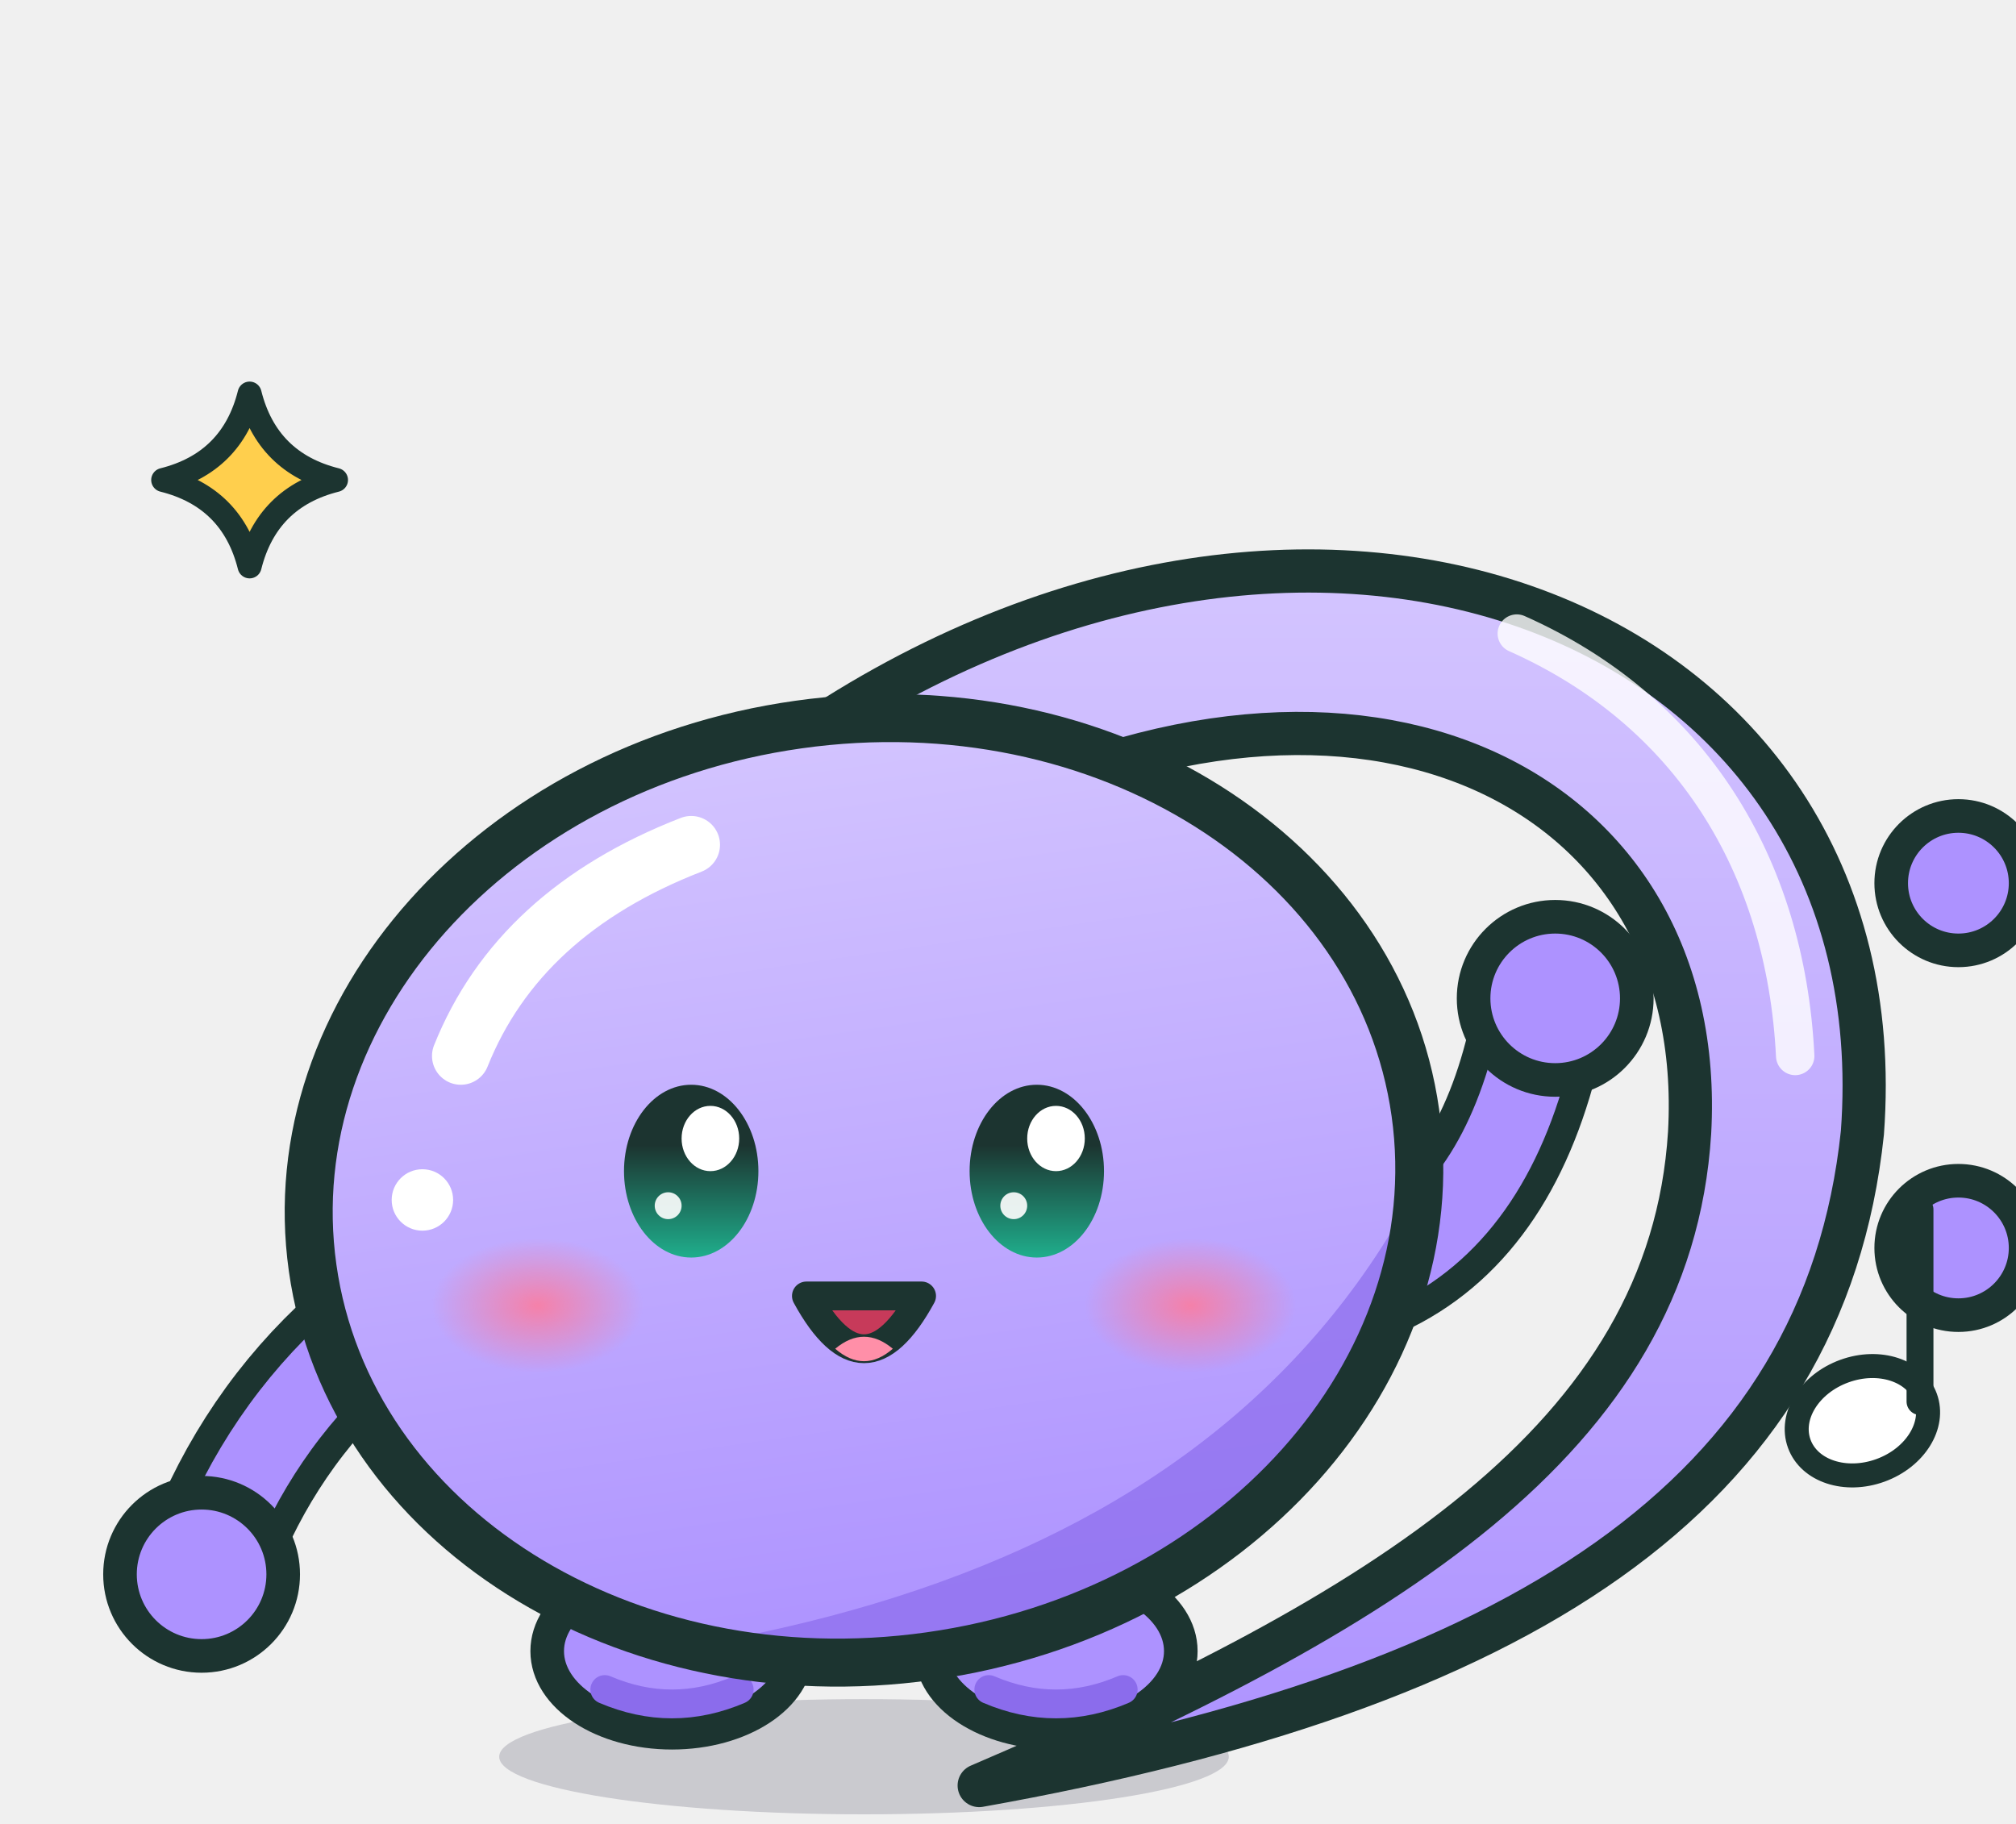
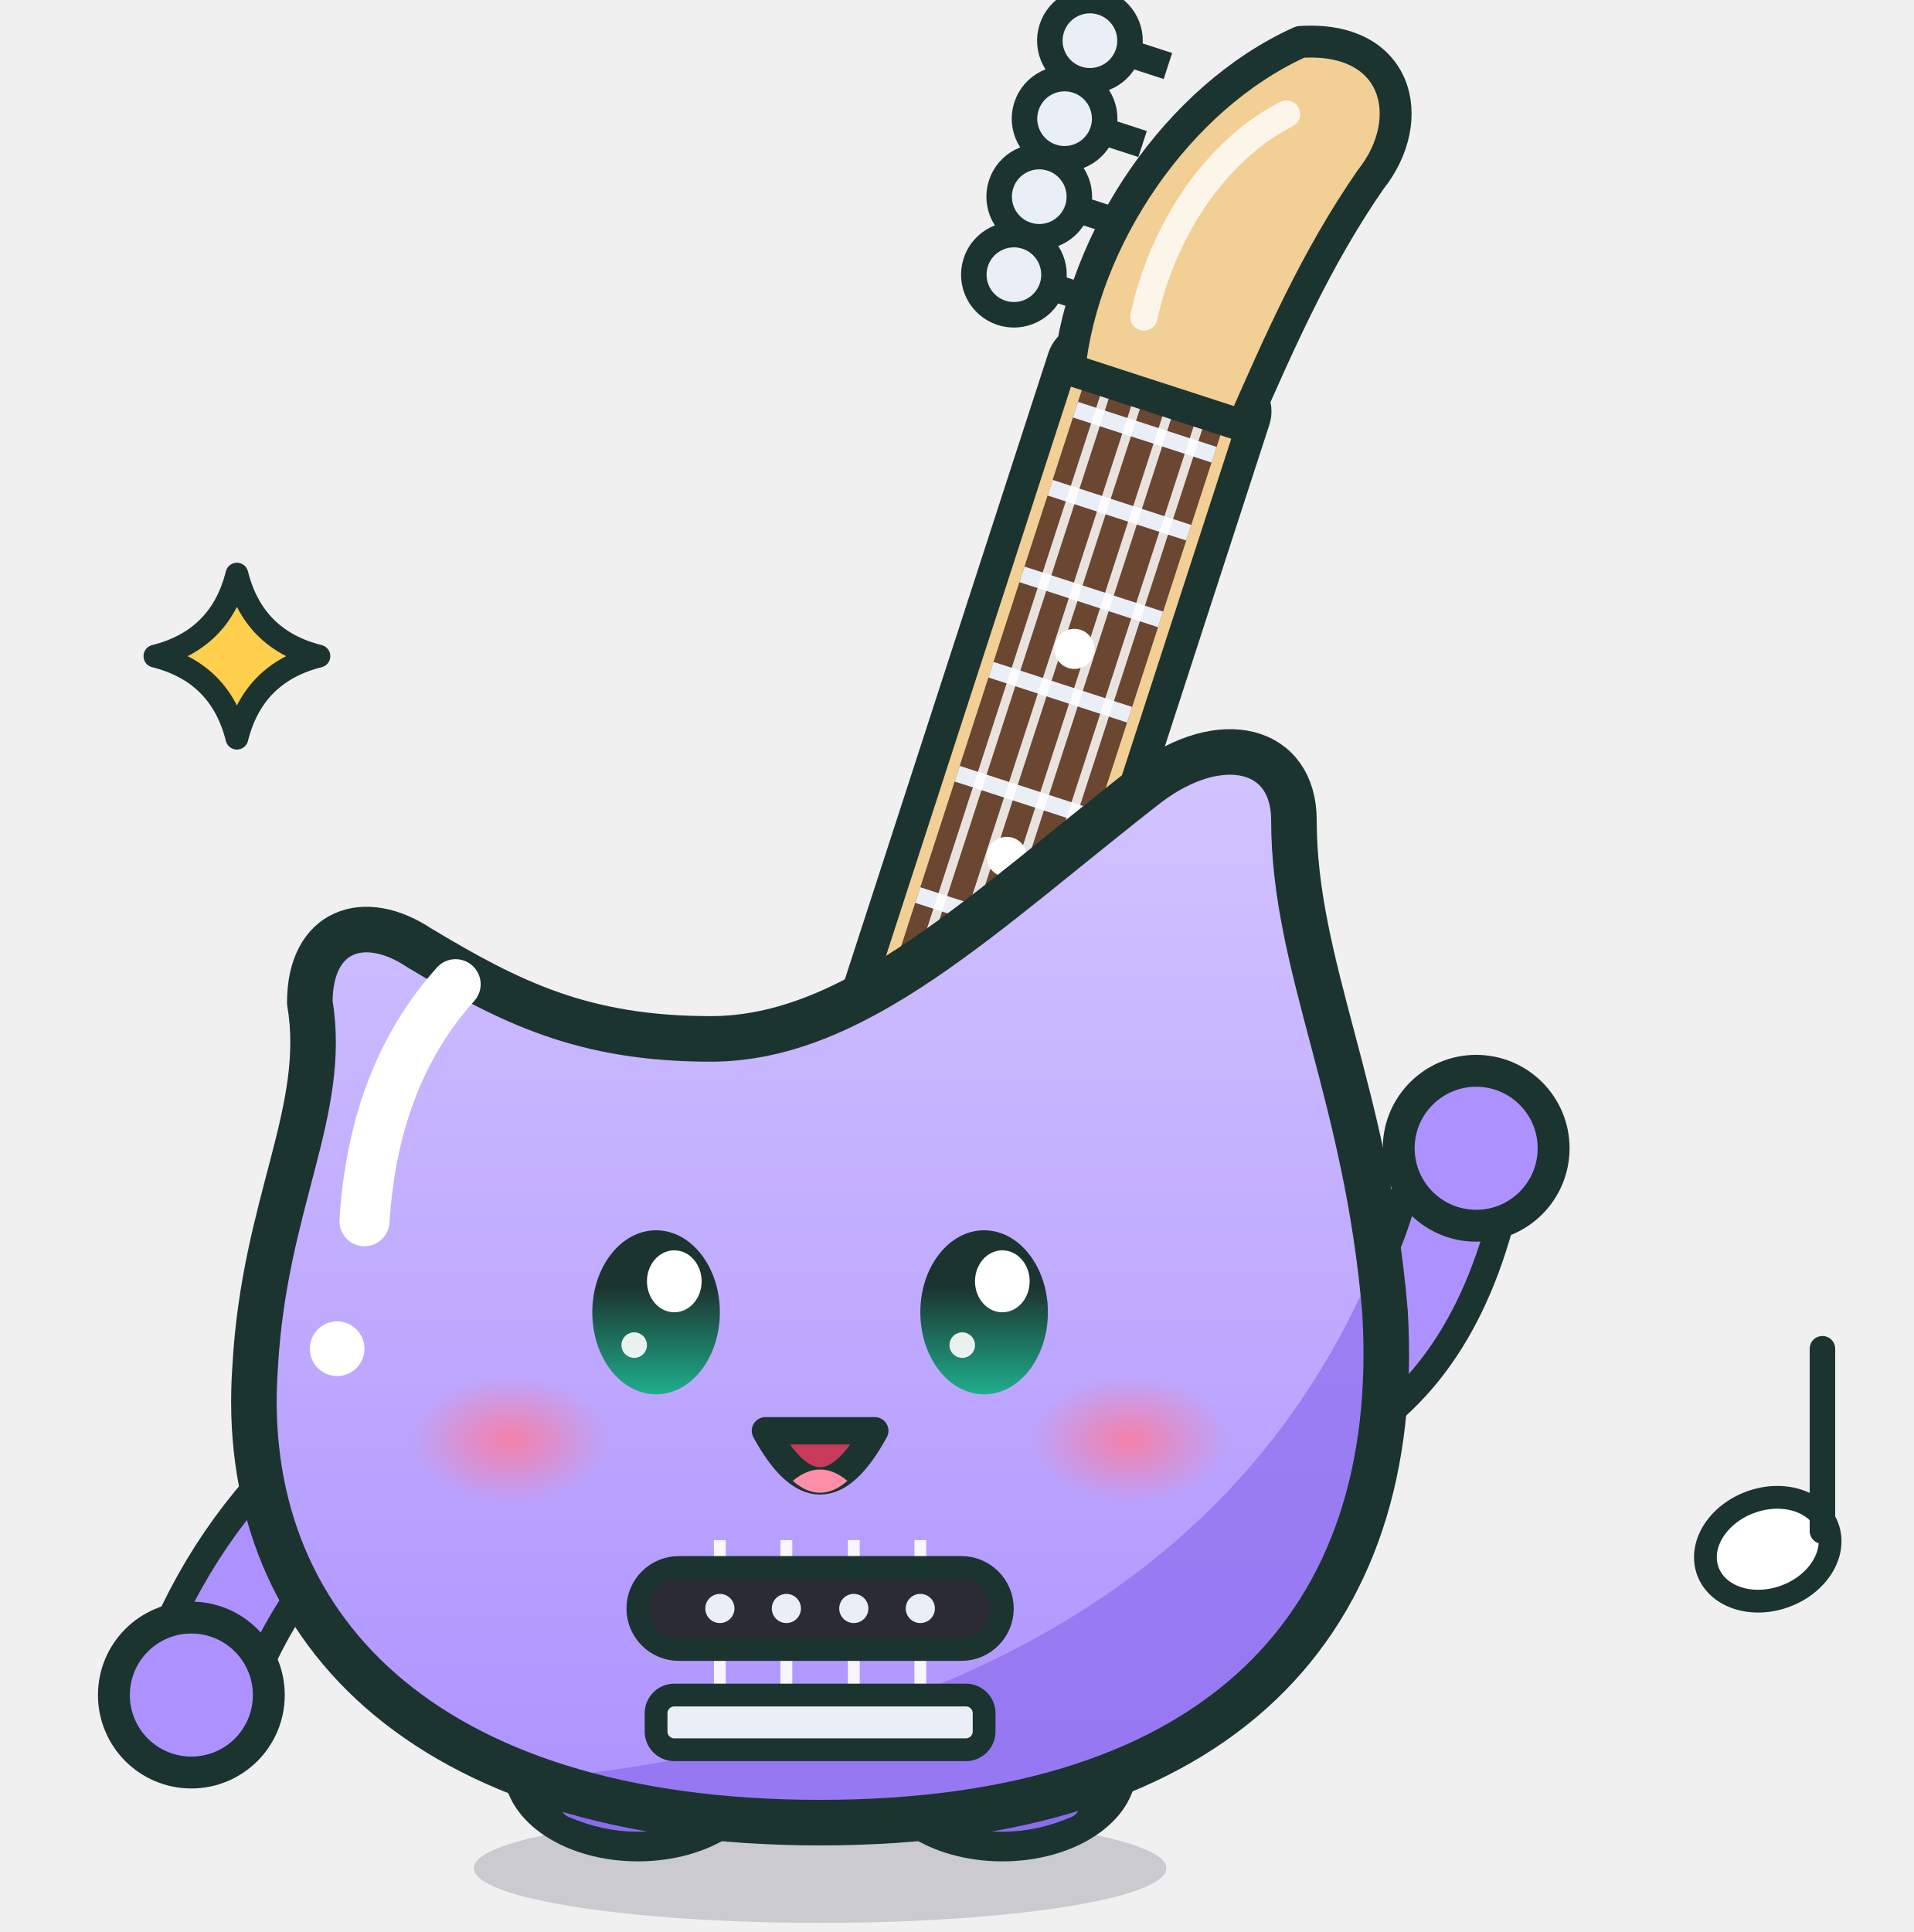
- <svg xmlns="http://www.w3.org/2000/svg" viewBox="10 30 210 190">
+ <svg xmlns="http://www.w3.org/2000/svg" viewBox="10 8 210 212">
  <defs>
    <linearGradient id="gb" x1="0" y1="0" x2="0" y2="1">
      <stop offset="0" stop-color="#d3c4ff" />
      <stop offset="1" stop-color="#ad92ff" />
    </linearGradient>
    <linearGradient id="ge" x1="0" y1="0" x2="0" y2="1">
      <stop offset=".35" stop-color="#1c3430" />
      <stop offset="1" stop-color="#1fae8c" />
    </linearGradient>
    <radialGradient id="gc">
      <stop offset="0" stop-color="#ff7a9a" stop-opacity=".85" />
      <stop offset="1" stop-color="#ff7a9a" stop-opacity="0" />
    </radialGradient>
    <clipPath id="c">
-       <ellipse cx="100" cy="154" rx="58" ry="49" transform="rotate(-8 100 154)" />
+       <path d="M100 208 C 56 208 36 186 38 158 C 39 140 46 130 44 118 C 44 110 50 108 56 112 C 66 118 74 122 88 122 C 104 122 118 108 136 94 C 144 88 152 90 152 98 C 152 114 160 128 162 152 C 164 186 144 208 100 208 Z" />
    </clipPath>
  </defs>
  <ellipse cx="100" cy="213" rx="38" ry="6" fill="#1e1b3a" opacity=".18" />
-   <path d="M92 108 C 146 70 208 94 204 148 C 200 186 168 206 112 216 C 154 198 184 180 186 148 C 188 112 152 94 110 116 Z" fill="url(#gb)" stroke="#1c3430" stroke-width="4.5" stroke-linejoin="round" />
-   <path d="M168 96 C 186 104 196 120 197 140" stroke="#fff" stroke-width="4" stroke-linecap="round" fill="none" opacity=".8" />
+   <g transform="translate(114 122) rotate(18)">
+     <rect x="-11" y="-78" width="22" height="80" rx="3" fill="#f2cf94" stroke="#1c3430" stroke-width="3.5" />
+     <rect x="-8" y="-76" width="16" height="78" fill="#6b4630" />
+     <path d="M-8 -14 h16" stroke="#e9eef7" stroke-width="1.8" />
+     <path d="M-8 -28 h16" stroke="#e9eef7" stroke-width="1.8" />
+     <path d="M-8 -40 h16" stroke="#e9eef7" stroke-width="1.8" />
+     <path d="M-8 -51 h16" stroke="#e9eef7" stroke-width="1.8" />
+     <path d="M-8 -61 h16" stroke="#e9eef7" stroke-width="1.8" />
+     <path d="M-8 -70 h16" stroke="#e9eef7" stroke-width="1.8" />
+     <circle cx="0" cy="-21" r="2.2" fill="#fff" />
+     <circle cx="0" cy="-45" r="2.2" fill="#fff" />
+     <path d="M-5.4 -76 V2" stroke="#fff" stroke-width="1" opacity=".85" />
+     <path d="M-1.8 -76 V2" stroke="#fff" stroke-width="1" opacity=".85" />
+     <path d="M1.8 -76 V2" stroke="#fff" stroke-width="1" opacity=".85" />
+     <path d="M5.4 -76 V2" stroke="#fff" stroke-width="1" opacity=".85" />
+     <path d="M-10 -82 h-7" stroke="#1c3430" stroke-width="3" />
+     <circle cx="-19" cy="-82" r="4.4" fill="#e9eef7" stroke="#1c3430" stroke-width="2.8" />
+     <path d="M-10 -91 h-7" stroke="#1c3430" stroke-width="3" />
+     <circle cx="-19" cy="-91" r="4.4" fill="#e9eef7" stroke="#1c3430" stroke-width="2.8" />
+     <path d="M-10 -100 h-7" stroke="#1c3430" stroke-width="3" />
+     <circle cx="-19" cy="-100" r="4.4" fill="#e9eef7" stroke="#1c3430" stroke-width="2.8" />
+     <path d="M-10 -109 h-7" stroke="#1c3430" stroke-width="3" />
+     <circle cx="-19" cy="-109" r="4.4" fill="#e9eef7" stroke="#1c3430" stroke-width="2.8" />
+     <path d="M-10 -74 C -13 -88 -8 -106 3 -116 C 13 -120 18 -112 15 -104 C 12 -94 11 -84 10 -74 Z" fill="#f2cf94" stroke="#1c3430" stroke-width="3.5" stroke-linejoin="round" />
+     <path d="M-4 -82 C -5 -92 -2 -102 4 -108" stroke="#fff" stroke-width="3" stroke-linecap="round" fill="none" opacity=".8" />
+   </g>
  <ellipse cx="80" cy="202" rx="13" ry="8.5" fill="#ad92ff" stroke="#1c3430" stroke-width="3.5" />
  <path d="M73 206 q7 3 14 0" stroke="#8b6cec" stroke-width="3" stroke-linecap="round" fill="none" />
  <ellipse cx="120" cy="202" rx="13" ry="8.5" fill="#ad92ff" stroke="#1c3430" stroke-width="3.5" />
  <path d="M113 206 q7 3 14 0" stroke="#8b6cec" stroke-width="3" stroke-linecap="round" fill="none" />
  <path d="M47 170 q-10 9 -15 22" stroke="#1c3430" stroke-width="14" stroke-linecap="round" fill="none" />
  <path d="M47 170 q-10 9 -15 22" stroke="#ad92ff" stroke-width="8" stroke-linecap="round" fill="none" />
  <circle cx="31" cy="194" r="8.5" fill="#ad92ff" stroke="#1c3430" stroke-width="3.5" />
  <path d="M154 162 q12 -6 16 -24" stroke="#1c3430" stroke-width="14" stroke-linecap="round" fill="none" />
  <path d="M154 162 q12 -6 16 -24" stroke="#ad92ff" stroke-width="8" stroke-linecap="round" fill="none" />
  <circle cx="172" cy="134" r="8.5" fill="#ad92ff" stroke="#1c3430" stroke-width="3.5" />
-   <ellipse cx="100" cy="154" rx="58" ry="49" transform="rotate(-8 100 154)" fill="url(#gb)" />
+   <path d="M100 208 C 56 208 36 186 38 158 C 39 140 46 130 44 118 C 44 110 50 108 56 112 C 66 118 74 122 88 122 C 104 122 118 108 136 94 C 144 88 152 90 152 98 C 152 114 160 128 162 152 C 164 186 144 208 100 208 Z" fill="url(#gb)" />
  <g clip-path="url(#c)">
    <path d="M168 120 C 160 176 120 200 60 204 L 180 220 Z" fill="#8b6cec" opacity=".7" />
  </g>
-   <ellipse cx="100" cy="154" rx="58" ry="49" transform="rotate(-8 100 154)" fill="none" stroke="#1c3430" stroke-width="5" stroke-linejoin="round" />
-   <circle cx="214" cy="122" r="7" fill="#ad92ff" stroke="#1c3430" stroke-width="3.5" />
-   <circle cx="214" cy="160" r="7" fill="#ad92ff" stroke="#1c3430" stroke-width="3.5" />
-   <path d="M58 140 q6 -15 24 -22" stroke="#fff" stroke-width="6" stroke-linecap="round" fill="none" />
-   <circle cx="54" cy="155" r="3.2" fill="#fff" />
+   <path d="M100 208 C 56 208 36 186 38 158 C 39 140 46 130 44 118 C 44 110 50 108 56 112 C 66 118 74 122 88 122 C 104 122 118 108 136 94 C 144 88 152 90 152 98 C 152 114 160 128 162 152 C 164 186 144 208 100 208 Z" fill="none" stroke="#1c3430" stroke-width="5" stroke-linejoin="round" />
+   <path d="M89 177 V196" stroke="#fff" stroke-width="1.3" opacity=".9" />
+   <path d="M96.3 177 V196" stroke="#fff" stroke-width="1.3" opacity=".9" />
+   <path d="M103.7 177 V196" stroke="#fff" stroke-width="1.3" opacity=".9" />
+   <path d="M111 177 V196" stroke="#fff" stroke-width="1.3" opacity=".9" />
+   <rect x="80" y="180" width="40" height="9" rx="4.5" fill="#2b2b33" stroke="#1c3430" stroke-width="2.5" />
+   <circle cx="89" cy="184.5" r="1.6" fill="#e9eef7" />
+   <circle cx="96.3" cy="184.5" r="1.6" fill="#e9eef7" />
+   <circle cx="103.7" cy="184.5" r="1.6" fill="#e9eef7" />
+   <circle cx="111" cy="184.5" r="1.6" fill="#e9eef7" />
+   <rect x="82" y="194" width="36" height="6" rx="2" fill="#e9eef7" stroke="#1c3430" stroke-width="2.5" />
+   <path d="M50 142 q1 -16 10 -26" stroke="#fff" stroke-width="5.5" stroke-linecap="round" fill="none" />
+   <circle cx="47" cy="156" r="3" fill="#fff" />
  <ellipse cx="66" cy="166" rx="11" ry="7" fill="url(#gc)" />
  <ellipse cx="134" cy="166" rx="11" ry="7" fill="url(#gc)" />
  <ellipse cx="82" cy="152" rx="7" ry="9" fill="url(#ge)" />
  <ellipse cx="84" cy="148.6" rx="3" ry="3.4" fill="#fff" />
  <circle cx="79.6" cy="155.6" r="1.4" fill="#fff" opacity=".9" />
  <ellipse cx="118" cy="152" rx="7" ry="9" fill="url(#ge)" />
  <ellipse cx="120" cy="148.6" rx="3" ry="3.4" fill="#fff" />
  <circle cx="115.6" cy="155.6" r="1.4" fill="#fff" opacity=".9" />
  <path d="M94 165 q6 11 12 0 z" fill="#c73a5a" stroke="#1c3430" stroke-width="3" stroke-linejoin="round" />
  <path d="M97 170.5 q3 -2.5 6 0 q-3 2.6 -6 0z" fill="#ff8fa8" />
  <path d="M36 71 Q37.8 78.2 45 80 Q37.8 81.8 36 89 Q34.2 81.8 27 80 Q34.2 78.2 36 71z" fill="#ffcf4d" stroke="#1c3430" stroke-width="2.5" stroke-linejoin="round" />
  <ellipse cx="204" cy="178" rx="7" ry="5.5" fill="#fff" stroke="#1c3430" stroke-width="2.5" transform="rotate(-20 204 178)" />
  <path d="M210 176 v-20" stroke="#1c3430" stroke-width="2.8" stroke-linecap="round" />
</svg>
